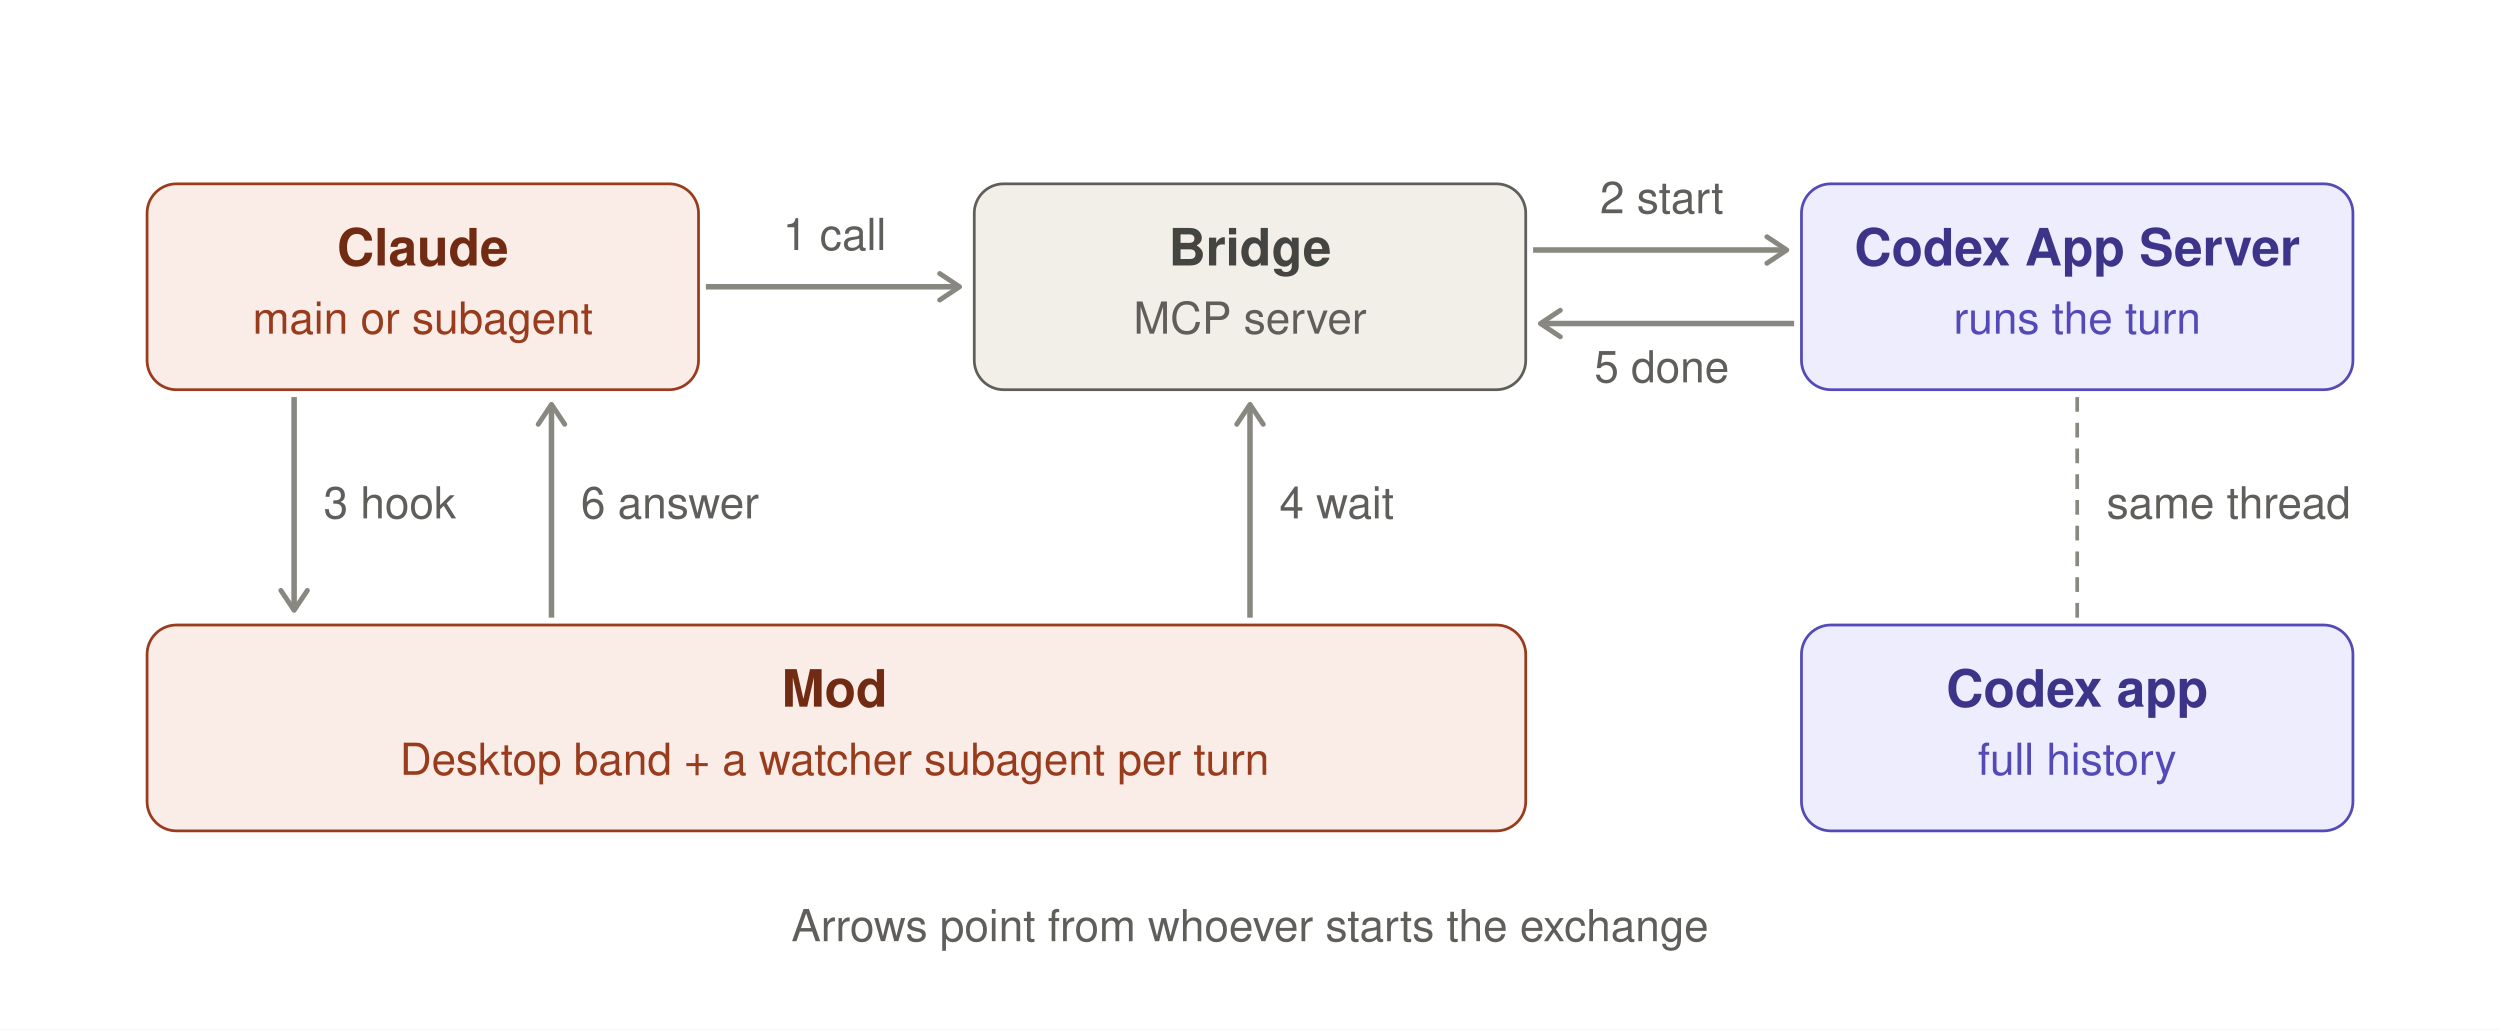
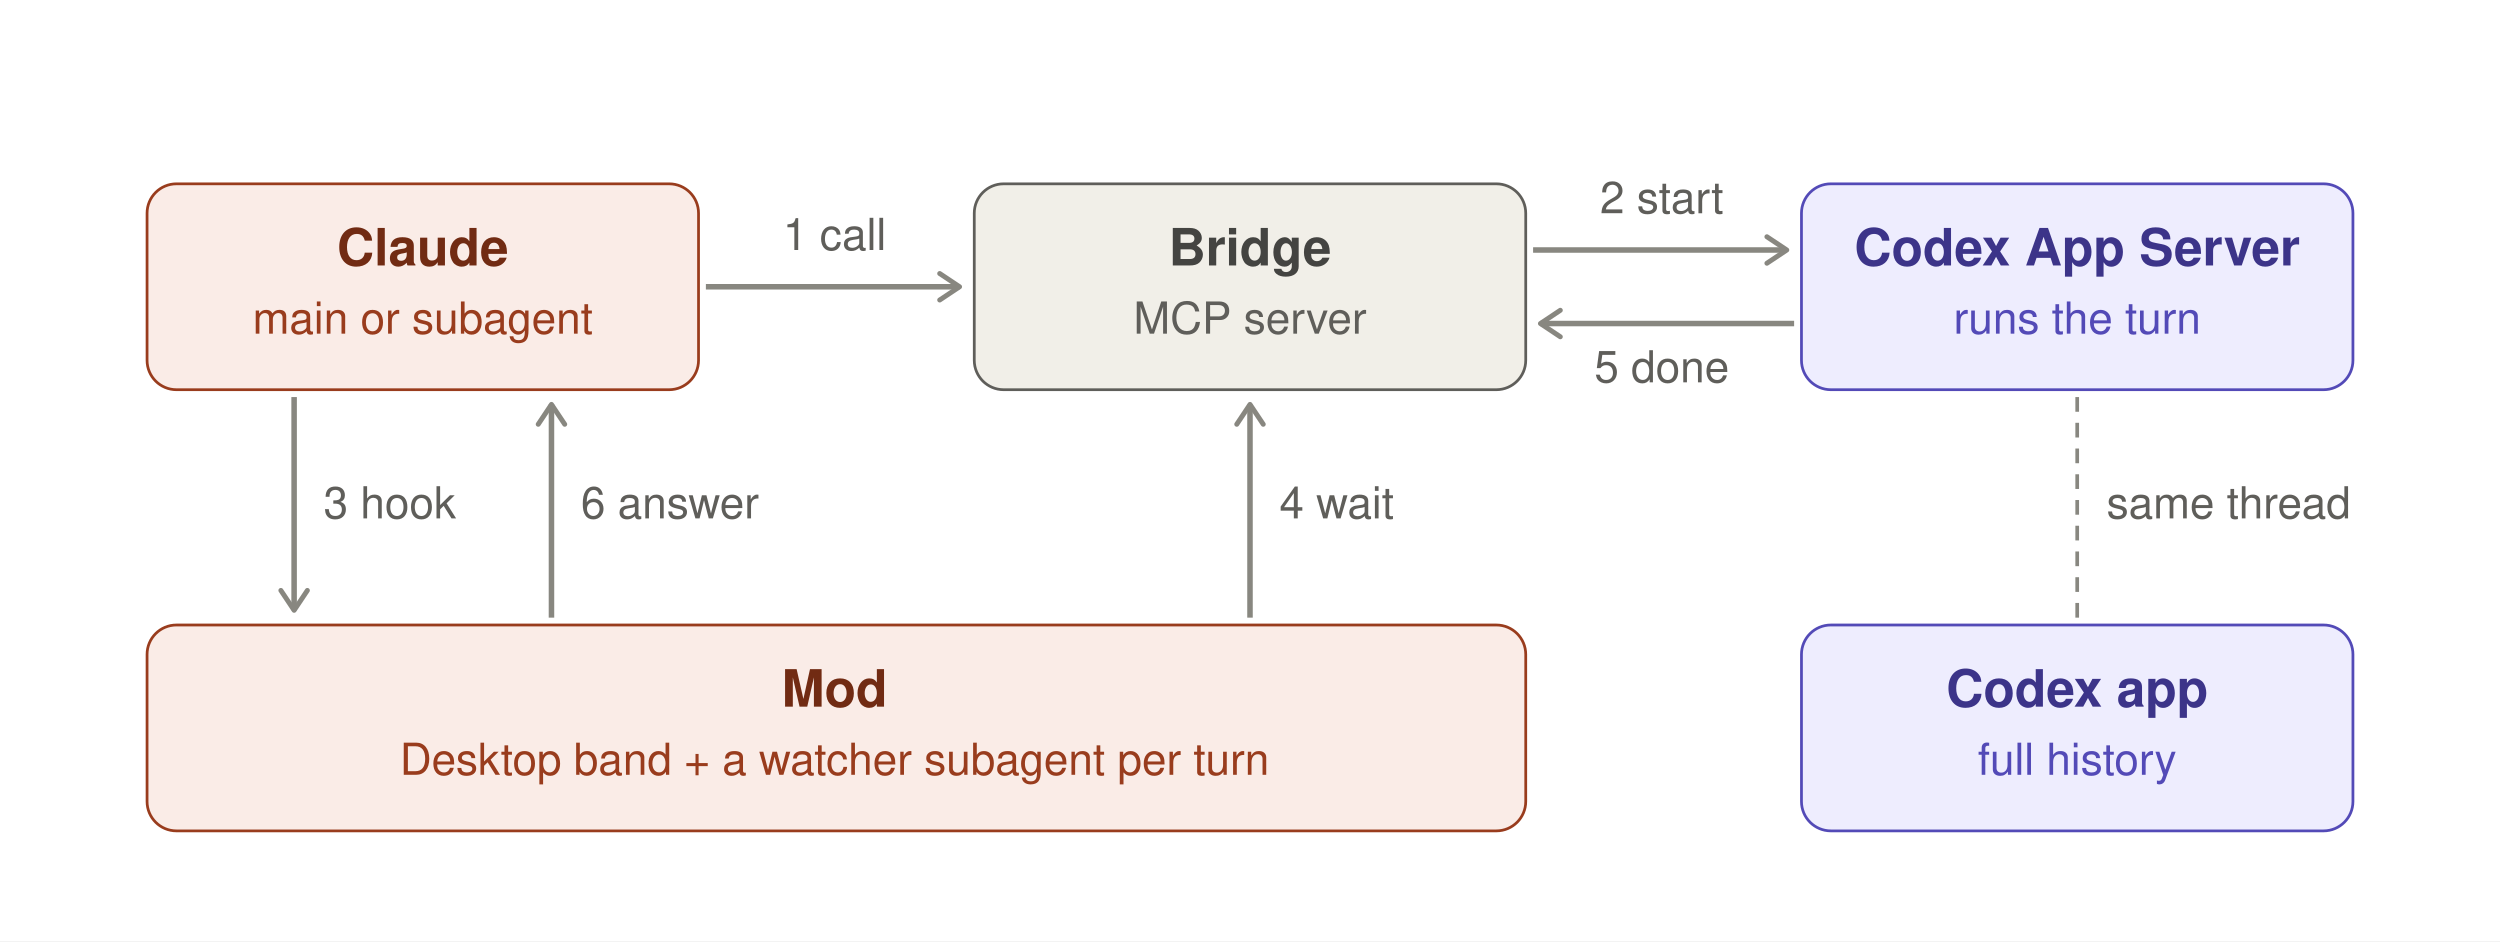
- <svg xmlns="http://www.w3.org/2000/svg" viewBox="0 0 680 280" width="680" height="280" role="img" font-family="-apple-system, BlinkMacSystemFont, 'Segoe UI', Helvetica, Arial, sans-serif">
+ <svg xmlns="http://www.w3.org/2000/svg" viewBox="0 0 680 256" width="680" height="256" role="img" font-family="-apple-system, BlinkMacSystemFont, 'Segoe UI', Helvetica, Arial, sans-serif">
  <style>
    .bg { fill: #ffffff; }
    .claude { fill: #FAECE7; stroke: #993C1D; }
    .codex { fill: #F1EFE8; stroke: #5F5E5A; }
    .claude-t { fill: #712B13; } .claude-s { fill: #993C1D; }
    .codex-t { fill: #444441; } .codex-s { fill: #5F5E5A; }
    .l { fill: #5F5E5A; }
    .cx { fill: #EEEDFE; stroke: #534AB7; }
    .cx-t { fill: #3C3489; } .cx-s { fill: #534AB7; }
    .a { stroke: #888780; stroke-width: 1.5; fill: none; marker-end: url(#arrow); }
    .d { stroke: #888780; stroke-width: 1; stroke-dasharray: 4 3; fill: none; }
    @media (prefers-color-scheme: dark) {
      .bg { fill: #0d1117; }
      .claude { fill: #712B13; stroke: #F0997B; }
      .codex { fill: #444441; stroke: #B4B2A9; }
      .claude-t { fill: #FAECE7; } .claude-s { fill: #F5C4B3; }
      .codex-t { fill: #F1EFE8; } .codex-s { fill: #D3D1C7; }
      .l { fill: #B4B2A9; }
      .cx { fill: #3C3489; stroke: #AFA9EC; }
      .cx-t { fill: #EEEDFE; } .cx-s { fill: #CECBF6; }
    }
    .th { font-size: 14px; font-weight: 600; }
    .ts { font-size: 12px; }
  </style>
  <defs>
    <marker id="arrow" viewBox="0 0 10 10" refX="8" refY="5" markerWidth="6" markerHeight="6" orient="auto-start-reverse">
      <path d="M2 1L8 5L2 9" fill="none" stroke="#888780" stroke-width="1.5" stroke-linecap="round" stroke-linejoin="round" />
    </marker>
  </defs>
-   <rect class="bg" width="680" height="280" />
+   <rect class="bg" width="680" height="256" />
  <rect class="claude" x="40" y="50" width="150" height="56" rx="8" stroke-width="0.75" />
  <text class="th claude-t" x="115" y="69" text-anchor="middle" dominant-baseline="central">Claude</text>
  <text class="ts claude-s" x="115" y="88" text-anchor="middle" dominant-baseline="central">main or subagent</text>
  <rect class="codex" x="265" y="50" width="150" height="56" rx="8" stroke-width="0.75" />
  <text class="th codex-t" x="340" y="69" text-anchor="middle" dominant-baseline="central">Bridge</text>
  <text class="ts codex-s" x="340" y="88" text-anchor="middle" dominant-baseline="central">MCP server</text>
  <rect class="cx" x="490" y="50" width="150" height="56" rx="8" stroke-width="0.75" />
  <text class="th cx-t" x="565" y="69" text-anchor="middle" dominant-baseline="central">Codex App Server</text>
  <text class="ts cx-s" x="565" y="88" text-anchor="middle" dominant-baseline="central">runs the turn</text>
  <rect class="claude" x="40" y="170" width="375" height="56" rx="8" stroke-width="0.75" />
  <text class="th claude-t" x="227" y="189" text-anchor="middle" dominant-baseline="central">Mod</text>
  <text class="ts claude-s" x="227" y="208" text-anchor="middle" dominant-baseline="central">Desktop band + a watcher subagent per turn</text>
  <rect class="cx" x="490" y="170" width="150" height="56" rx="8" stroke-width="0.75" />
  <text class="th cx-t" x="565" y="189" text-anchor="middle" dominant-baseline="central">Codex app</text>
  <text class="ts cx-s" x="565" y="208" text-anchor="middle" dominant-baseline="central">full history</text>
  <line class="a" x1="192" y1="78" x2="261" y2="78" />
  <text class="ts l" x="227" y="68" text-anchor="middle">1 call</text>
  <line class="a" x1="417" y1="68" x2="486" y2="68" />
  <text class="ts l" x="452" y="58" text-anchor="middle">2 start</text>
  <line class="a" x1="488" y1="88" x2="419" y2="88" />
  <text class="ts l" x="452" y="104" text-anchor="middle">5 done</text>
  <line class="a" x1="80" y1="108" x2="80" y2="166" />
  <text class="ts l" x="88" y="141">3 hook</text>
  <line class="a" x1="150" y1="168" x2="150" y2="110" />
  <text class="ts l" x="158" y="141">6 answer</text>
  <line class="a" x1="340" y1="168" x2="340" y2="110" />
  <text class="ts l" x="348" y="141">4 wait</text>
  <line class="d" x1="565" y1="108" x2="565" y2="168" />
  <text class="ts l" x="573" y="141">same thread</text>
-   <text class="ts l" x="340" y="256" text-anchor="middle">Arrows point from whoever starts the exchange</text>
</svg>
